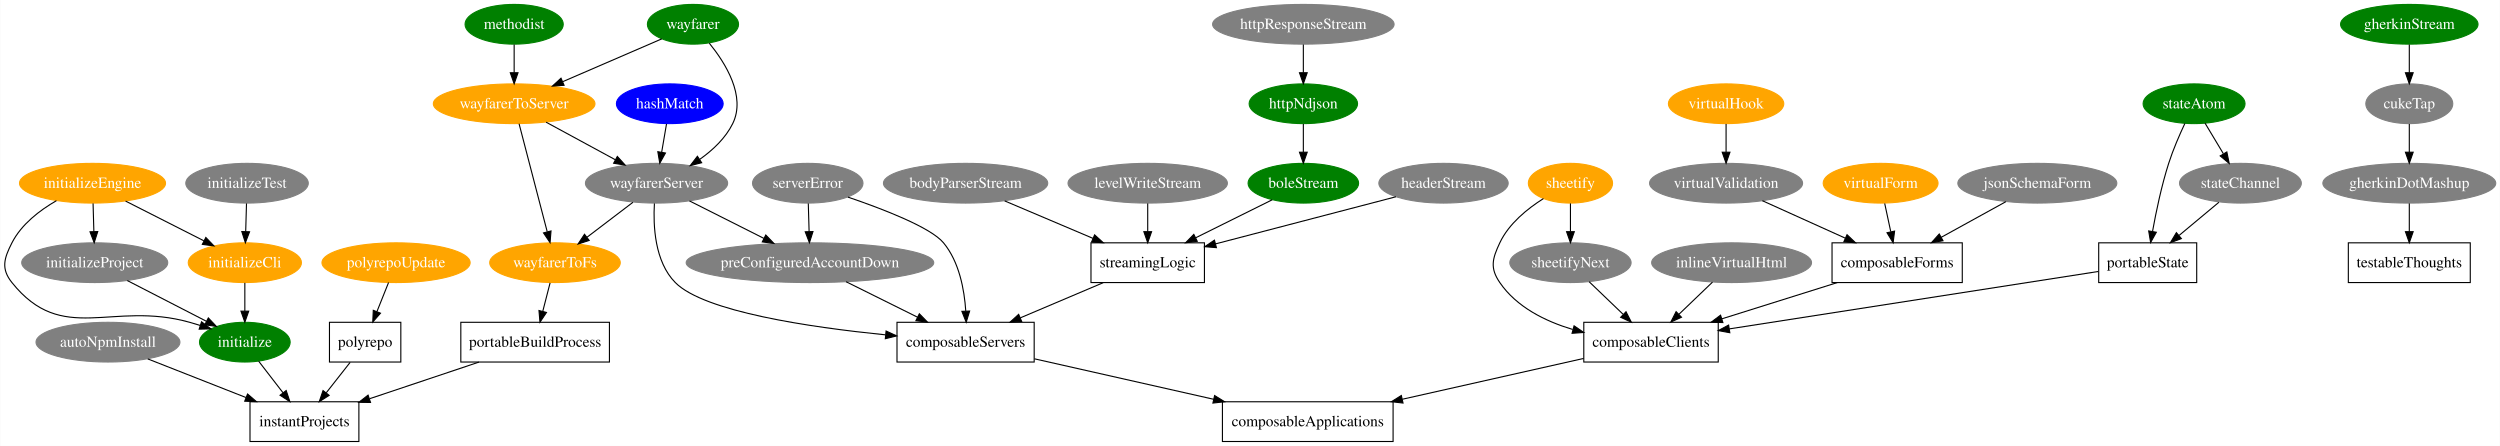
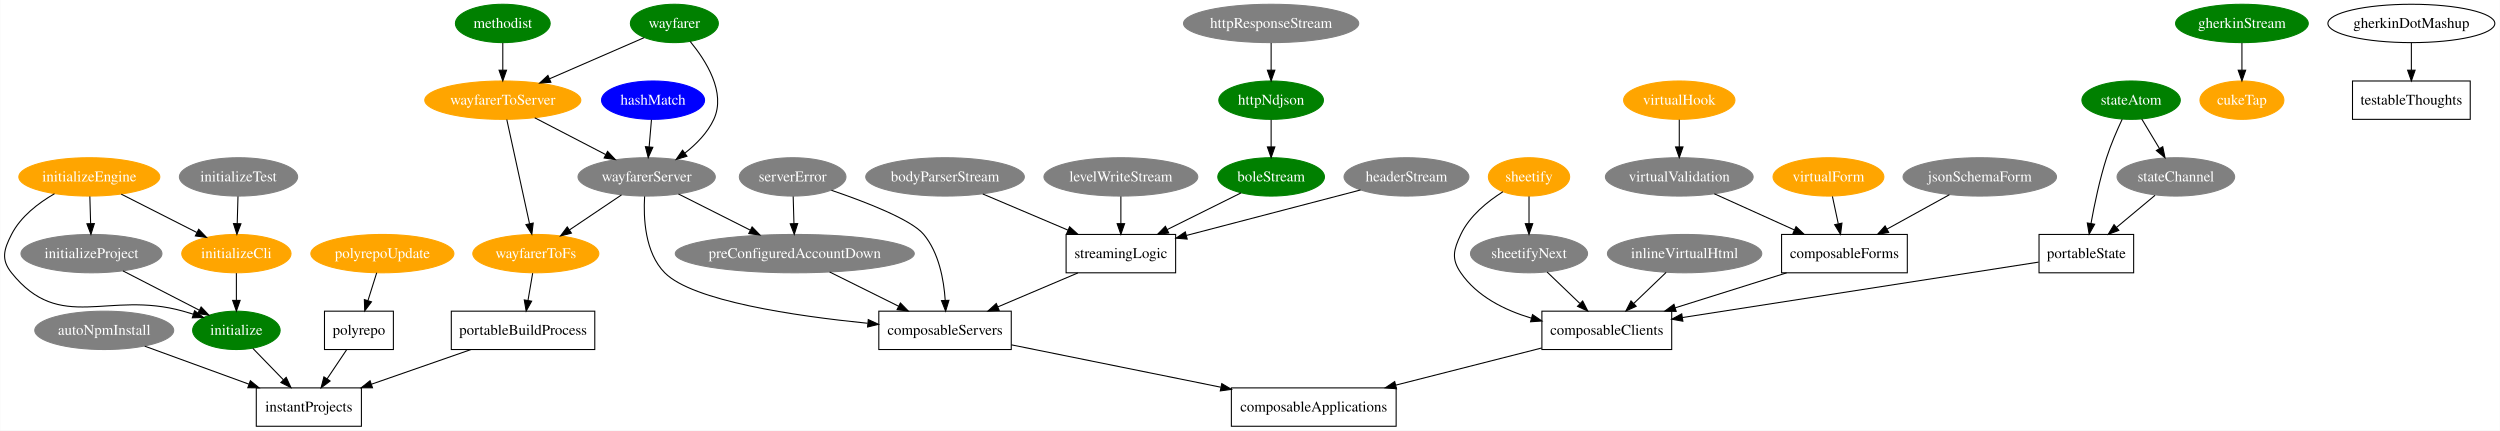
- <svg xmlns="http://www.w3.org/2000/svg" width="2265pt" height="404pt" viewBox="0.00 0.00 2264.65 404.00">
+ <svg xmlns="http://www.w3.org/2000/svg" width="2346pt" height="404pt" viewBox="0.00 0.00 2345.65 404.00">
  <g id="graph0" class="graph" transform="scale(1 1) rotate(0) translate(4 400)">
-     <polygon fill="white" stroke="none" points="-4,4 -4,-400 2260.65,-400 2260.65,4 -4,4" />
+     <polygon fill="white" stroke="none" points="-4,4 -4,-400 2341.65,-400 2341.65,4 -4,4" />
    <g id="node1" class="node">
-       <ellipse fill="blue" stroke="blue" cx="602.647" cy="-306" rx="48.365" ry="18" />
-       <text text-anchor="middle" x="602.647" y="-301.8" font-family="Times,serif" font-size="14.00" fill="white">hashMatch</text>
+       <ellipse fill="blue" stroke="blue" cx="608.647" cy="-306" rx="48.365" ry="18" />
+       <text text-anchor="middle" x="608.647" y="-301.8" font-family="Times,serif" font-size="14.00" fill="white">hashMatch</text>
    </g>
    <g id="node6" class="node">
-       <ellipse fill="gray" stroke="gray" cx="590.647" cy="-234" rx="64.408" ry="18" />
-       <text text-anchor="middle" x="590.647" y="-229.8" font-family="Times,serif" font-size="14.00" fill="white">wayfarerServer</text>
+       <ellipse fill="gray" stroke="gray" cx="602.647" cy="-234" rx="64.408" ry="18" />
+       <text text-anchor="middle" x="602.647" y="-229.8" font-family="Times,serif" font-size="14.00" fill="white">wayfarerServer</text>
    </g>
    <g id="edge3" class="edge">
-       <path fill="none" stroke="black" d="M599.681,-287.697C598.359,-279.983 596.769,-270.712 595.295,-262.112" />
-       <polygon fill="black" stroke="black" points="598.719,-261.369 593.579,-252.104 591.819,-262.552 598.719,-261.369" />
+       <path fill="none" stroke="black" d="M607.164,-287.697C606.503,-279.983 605.708,-270.712 604.971,-262.112" />
+       <polygon fill="black" stroke="black" points="608.455,-261.769 604.113,-252.104 601.48,-262.367 608.455,-261.769" />
    </g>
    <g id="node2" class="node">
-       <ellipse fill="green" stroke="green" cx="461.647" cy="-378" rx="44.483" ry="18" />
-       <text text-anchor="middle" x="461.647" y="-373.8" font-family="Times,serif" font-size="14.00" fill="white">methodist</text>
+       <ellipse fill="green" stroke="green" cx="467.647" cy="-378" rx="44.483" ry="18" />
+       <text text-anchor="middle" x="467.647" y="-373.8" font-family="Times,serif" font-size="14.00" fill="white">methodist</text>
    </g>
    <g id="node5" class="node">
-       <ellipse fill="orange" stroke="orange" cx="461.647" cy="-306" rx="73.219" ry="18" />
-       <text text-anchor="middle" x="461.647" y="-301.8" font-family="Times,serif" font-size="14.00" fill="white">wayfarerToServer</text>
+       <ellipse fill="orange" stroke="orange" cx="467.647" cy="-306" rx="73.219" ry="18" />
+       <text text-anchor="middle" x="467.647" y="-301.8" font-family="Times,serif" font-size="14.00" fill="white">wayfarerToServer</text>
    </g>
    <g id="edge1" class="edge">
-       <path fill="none" stroke="black" d="M461.647,-359.697C461.647,-351.983 461.647,-342.712 461.647,-334.112" />
-       <polygon fill="black" stroke="black" points="465.147,-334.104 461.647,-324.104 458.147,-334.104 465.147,-334.104" />
+       <path fill="none" stroke="black" d="M467.647,-359.697C467.647,-351.983 467.647,-342.712 467.647,-334.112" />
+       <polygon fill="black" stroke="black" points="471.147,-334.104 467.647,-324.104 464.147,-334.104 471.147,-334.104" />
    </g>
    <g id="node3" class="node">
-       <ellipse fill="green" stroke="green" cx="623.647" cy="-378" rx="41.288" ry="18" />
-       <text text-anchor="middle" x="623.647" y="-373.8" font-family="Times,serif" font-size="14.00" fill="white">wayfarer</text>
+       <ellipse fill="green" stroke="green" cx="628.647" cy="-378" rx="41.288" ry="18" />
+       <text text-anchor="middle" x="628.647" y="-373.8" font-family="Times,serif" font-size="14.00" fill="white">wayfarer</text>
    </g>
    <g id="edge2" class="edge">
-       <path fill="none" stroke="black" d="M595.429,-364.807C570.669,-354.108 534.256,-338.374 505.668,-326.021" />
-       <polygon fill="black" stroke="black" points="506.869,-322.728 496.301,-321.974 504.092,-329.153 506.869,-322.728" />
+       <path fill="none" stroke="black" d="M600.234,-364.647C575.659,-353.962 539.735,-338.343 511.478,-326.057" />
+       <polygon fill="black" stroke="black" points="512.782,-322.807 502.216,-322.03 509.991,-329.227 512.782,-322.807" />
    </g>
    <g id="edge4" class="edge">
-       <path fill="none" stroke="black" d="M638.402,-360.936C653.11,-342.872 671.878,-312.818 659.647,-288 653.146,-274.808 641.608,-263.984 629.806,-255.635" />
-       <polygon fill="black" stroke="black" points="631.511,-252.567 621.234,-249.994 627.664,-258.415 631.511,-252.567" />
+       <path fill="none" stroke="black" d="M643.498,-361.072C658.333,-343.128 677.37,-313.182 665.647,-288 659.783,-275.403 649.287,-264.73 638.523,-256.336" />
+       <polygon fill="black" stroke="black" points="640.458,-253.416 630.311,-250.368 636.343,-259.079 640.458,-253.416" />
    </g>
    <g id="node4" class="node">
      <ellipse fill="orange" stroke="orange" cx="498.647" cy="-162" rx="59.137" ry="18" />
      <text text-anchor="middle" x="498.647" y="-157.8" font-family="Times,serif" font-size="14.00" fill="white">wayfarerToFs</text>
    </g>
-     <g id="node42" class="node">
-       <polygon fill="none" stroke="black" points="547.967,-108 413.327,-108 413.327,-72 547.967,-72 547.967,-108" />
-       <text text-anchor="middle" x="480.647" y="-85.8" font-family="Times,serif" font-size="14.00">portableBuildProcess</text>
-     </g>
-     <g id="edge45" class="edge">
-       <path fill="none" stroke="black" d="M494.198,-143.697C492.192,-135.898 489.778,-126.509 487.546,-117.829" />
-       <polygon fill="black" stroke="black" points="490.926,-116.918 485.045,-108.104 484.146,-118.661 490.926,-116.918" />
+     <g id="node41" class="node">
+       <polygon fill="none" stroke="black" points="553.967,-108 419.327,-108 419.327,-72 553.967,-72 553.967,-108" />
+       <text text-anchor="middle" x="486.647" y="-85.8" font-family="Times,serif" font-size="14.00">portableBuildProcess</text>
+     </g>
+     <g id="edge44" class="edge">
+       <path fill="none" stroke="black" d="M495.681,-143.697C494.359,-135.983 492.769,-126.712 491.295,-118.112" />
+       <polygon fill="black" stroke="black" points="494.719,-117.369 489.579,-108.104 487.819,-118.552 494.719,-117.369" />
    </g>
    <g id="edge6" class="edge">
-       <path fill="none" stroke="black" d="M466.11,-287.871C472.444,-263.564 484.103,-218.819 491.609,-190.013" />
-       <polygon fill="black" stroke="black" points="495.034,-190.749 494.168,-180.189 488.26,-188.984 495.034,-190.749" />
+       <path fill="none" stroke="black" d="M471.387,-287.871C476.693,-263.564 486.461,-218.819 492.75,-190.013" />
+       <polygon fill="black" stroke="black" points="496.181,-190.706 494.895,-180.189 489.342,-189.213 496.181,-190.706" />
    </g>
    <g id="edge5" class="edge">
-       <path fill="none" stroke="black" d="M490.597,-289.291C509.15,-279.223 533.409,-266.06 553.393,-255.216" />
-       <polygon fill="black" stroke="black" points="555.118,-258.262 562.238,-250.416 551.779,-252.109 555.118,-258.262" />
+       <path fill="none" stroke="black" d="M497.608,-289.465C517.231,-279.29 543.061,-265.897 564.196,-254.938" />
+       <polygon fill="black" stroke="black" points="565.968,-257.961 573.235,-250.251 562.746,-251.747 565.968,-257.961" />
    </g>
    <g id="edge7" class="edge">
-       <path fill="none" stroke="black" d="M569.309,-216.765C556.913,-207.333 541.124,-195.32 527.617,-185.042" />
-       <polygon fill="black" stroke="black" points="529.63,-182.176 519.552,-178.906 525.391,-187.747 529.63,-182.176" />
+       <path fill="none" stroke="black" d="M579.048,-217.116C564.586,-207.382 545.896,-194.802 530.177,-184.222" />
+       <polygon fill="black" stroke="black" points="532.045,-181.26 521.795,-178.58 528.136,-187.067 532.045,-181.26" />
    </g>
    <g id="node13" class="node">
-       <ellipse fill="gray" stroke="gray" cx="729.647" cy="-162" rx="112.156" ry="18" />
-       <text text-anchor="middle" x="729.647" y="-157.8" font-family="Times,serif" font-size="14.00" fill="white">preConfiguredAccountDown</text>
+       <ellipse fill="gray" stroke="gray" cx="741.647" cy="-162" rx="112.156" ry="18" />
+       <text text-anchor="middle" x="741.647" y="-157.8" font-family="Times,serif" font-size="14.00" fill="white">preConfiguredAccountDown</text>
    </g>
    <g id="edge15" class="edge">
-       <path fill="none" stroke="black" d="M620.466,-217.983C640.15,-208.071 666.219,-194.942 687.948,-184" />
-       <polygon fill="black" stroke="black" points="689.606,-187.083 696.963,-179.46 686.458,-180.831 689.606,-187.083" />
+       <path fill="none" stroke="black" d="M632.466,-217.983C652.15,-208.071 678.219,-194.942 699.948,-184" />
+       <polygon fill="black" stroke="black" points="701.606,-187.083 708.963,-179.46 698.458,-180.831 701.606,-187.083" />
    </g>
    <g id="node16" class="node">
-       <polygon fill="none" stroke="black" points="932.789,-108 808.505,-108 808.505,-72 932.789,-72 932.789,-108" />
-       <text text-anchor="middle" x="870.647" y="-85.8" font-family="Times,serif" font-size="14.00">composableServers</text>
+       <polygon fill="none" stroke="black" points="944.789,-108 820.505,-108 820.505,-72 944.789,-72 944.789,-108" />
+       <text text-anchor="middle" x="882.647" y="-85.8" font-family="Times,serif" font-size="14.00">composableServers</text>
    </g>
    <g id="edge14" class="edge">
-       <path fill="none" stroke="black" d="M588.723,-215.696C587.526,-195.628 588.944,-162.893 607.647,-144 633.79,-117.592 729.513,-103.514 797.925,-96.654" />
-       <polygon fill="black" stroke="black" points="798.617,-100.104 808.232,-95.654 797.941,-93.137 798.617,-100.104" />
+       <path fill="none" stroke="black" d="M600.723,-215.696C599.526,-195.628 600.944,-162.893 619.647,-144 645.79,-117.592 741.513,-103.514 809.925,-96.654" />
+       <polygon fill="black" stroke="black" points="810.617,-100.104 820.232,-95.654 809.941,-93.137 810.617,-100.104" />
    </g>
    <g id="node7" class="node">
-       <ellipse fill="gray" stroke="gray" cx="870.647" cy="-234" rx="74.415" ry="18" />
-       <text text-anchor="middle" x="870.647" y="-229.8" font-family="Times,serif" font-size="14.00" fill="white">bodyParserStream</text>
+       <ellipse fill="gray" stroke="gray" cx="882.647" cy="-234" rx="74.415" ry="18" />
+       <text text-anchor="middle" x="882.647" y="-229.8" font-family="Times,serif" font-size="14.00" fill="white">bodyParserStream</text>
    </g>
    <g id="node15" class="node">
-       <polygon fill="none" stroke="black" points="1087.04,-180 984.25,-180 984.25,-144 1087.04,-144 1087.04,-180" />
-       <text text-anchor="middle" x="1035.65" y="-157.8" font-family="Times,serif" font-size="14.00">streamingLogic</text>
+       <polygon fill="none" stroke="black" points="1099.04,-180 996.25,-180 996.25,-144 1099.04,-144 1099.04,-180" />
+       <text text-anchor="middle" x="1047.65" y="-157.8" font-family="Times,serif" font-size="14.00">streamingLogic</text>
    </g>
    <g id="edge10" class="edge">
-       <path fill="none" stroke="black" d="M906.044,-217.983C929.405,-208.073 960.343,-194.947 986.133,-184.006" />
-       <polygon fill="black" stroke="black" points="987.54,-187.211 995.378,-180.084 984.806,-180.767 987.54,-187.211" />
+       <path fill="none" stroke="black" d="M918.044,-217.983C941.405,-208.073 972.343,-194.947 998.133,-184.006" />
+       <polygon fill="black" stroke="black" points="999.54,-187.211 1007.38,-180.084 996.806,-180.767 999.54,-187.211" />
    </g>
    <g id="node8" class="node">
-       <ellipse fill="gray" stroke="gray" cx="1035.65" cy="-234" rx="72.185" ry="18" />
-       <text text-anchor="middle" x="1035.65" y="-229.8" font-family="Times,serif" font-size="14.00" fill="white">levelWriteStream</text>
+       <ellipse fill="gray" stroke="gray" cx="1047.65" cy="-234" rx="72.185" ry="18" />
+       <text text-anchor="middle" x="1047.65" y="-229.8" font-family="Times,serif" font-size="14.00" fill="white">levelWriteStream</text>
    </g>
    <g id="edge11" class="edge">
-       <path fill="none" stroke="black" d="M1035.65,-215.697C1035.65,-207.983 1035.65,-198.712 1035.65,-190.112" />
-       <polygon fill="black" stroke="black" points="1039.15,-190.104 1035.65,-180.104 1032.15,-190.104 1039.15,-190.104" />
+       <path fill="none" stroke="black" d="M1047.65,-215.697C1047.65,-207.983 1047.65,-198.712 1047.65,-190.112" />
+       <polygon fill="black" stroke="black" points="1051.15,-190.104 1047.65,-180.104 1044.15,-190.104 1051.15,-190.104" />
    </g>
    <g id="node9" class="node">
-       <ellipse fill="green" stroke="green" cx="1176.65" cy="-234" rx="50.073" ry="18" />
-       <text text-anchor="middle" x="1176.65" y="-229.8" font-family="Times,serif" font-size="14.00" fill="white">boleStream</text>
+       <ellipse fill="green" stroke="green" cx="1188.65" cy="-234" rx="50.073" ry="18" />
+       <text text-anchor="middle" x="1188.65" y="-229.8" font-family="Times,serif" font-size="14.00" fill="white">boleStream</text>
    </g>
    <g id="edge18" class="edge">
-       <path fill="none" stroke="black" d="M1148.45,-219.003C1128.6,-209.149 1101.66,-195.771 1079.08,-184.561" />
-       <polygon fill="black" stroke="black" points="1080.54,-181.378 1070.02,-180.066 1077.42,-187.648 1080.54,-181.378" />
+       <path fill="none" stroke="black" d="M1160.45,-219.003C1140.6,-209.149 1113.66,-195.771 1091.08,-184.561" />
+       <polygon fill="black" stroke="black" points="1092.54,-181.378 1082.02,-180.066 1089.42,-187.648 1092.54,-181.378" />
    </g>
    <g id="node10" class="node">
-       <ellipse fill="green" stroke="green" cx="1176.65" cy="-306" rx="49.122" ry="18" />
-       <text text-anchor="middle" x="1176.65" y="-301.8" font-family="Times,serif" font-size="14.00" fill="white">httpNdjson</text>
+       <ellipse fill="green" stroke="green" cx="1188.65" cy="-306" rx="49.122" ry="18" />
+       <text text-anchor="middle" x="1188.65" y="-301.8" font-family="Times,serif" font-size="14.00" fill="white">httpNdjson</text>
    </g>
    <g id="edge9" class="edge">
-       <path fill="none" stroke="black" d="M1176.65,-287.697C1176.65,-279.983 1176.65,-270.712 1176.65,-262.112" />
-       <polygon fill="black" stroke="black" points="1180.15,-262.104 1176.65,-252.104 1173.15,-262.104 1180.15,-262.104" />
+       <path fill="none" stroke="black" d="M1188.65,-287.697C1188.65,-279.983 1188.65,-270.712 1188.65,-262.112" />
+       <polygon fill="black" stroke="black" points="1192.15,-262.104 1188.65,-252.104 1185.15,-262.104 1192.15,-262.104" />
    </g>
    <g id="node11" class="node">
-       <ellipse fill="gray" stroke="gray" cx="1176.65" cy="-378" rx="82.217" ry="18" />
-       <text text-anchor="middle" x="1176.65" y="-373.8" font-family="Times,serif" font-size="14.00" fill="white">httpResponseStream</text>
+       <ellipse fill="gray" stroke="gray" cx="1188.65" cy="-378" rx="82.217" ry="18" />
+       <text text-anchor="middle" x="1188.65" y="-373.8" font-family="Times,serif" font-size="14.00" fill="white">httpResponseStream</text>
    </g>
    <g id="edge8" class="edge">
-       <path fill="none" stroke="black" d="M1176.65,-359.697C1176.65,-351.983 1176.65,-342.712 1176.65,-334.112" />
-       <polygon fill="black" stroke="black" points="1180.15,-334.104 1176.65,-324.104 1173.15,-334.104 1180.15,-334.104" />
+       <path fill="none" stroke="black" d="M1188.65,-359.697C1188.65,-351.983 1188.65,-342.712 1188.65,-334.112" />
+       <polygon fill="black" stroke="black" points="1192.15,-334.104 1188.65,-324.104 1185.15,-334.104 1192.15,-334.104" />
    </g>
    <g id="node12" class="node">
-       <ellipse fill="gray" stroke="gray" cx="727.647" cy="-234" rx="50.054" ry="18" />
-       <text text-anchor="middle" x="727.647" y="-229.8" font-family="Times,serif" font-size="14.00" fill="white">serverError</text>
+       <ellipse fill="gray" stroke="gray" cx="739.647" cy="-234" rx="50.054" ry="18" />
+       <text text-anchor="middle" x="739.647" y="-229.8" font-family="Times,serif" font-size="14.00" fill="white">serverError</text>
    </g>
    <g id="edge16" class="edge">
-       <path fill="none" stroke="black" d="M728.142,-215.697C728.362,-207.983 728.627,-198.712 728.873,-190.112" />
-       <polygon fill="black" stroke="black" points="732.371,-190.2 729.159,-180.104 725.374,-190 732.371,-190.2" />
+       <path fill="none" stroke="black" d="M740.142,-215.697C740.362,-207.983 740.627,-198.712 740.873,-190.112" />
+       <polygon fill="black" stroke="black" points="744.371,-190.2 741.159,-180.104 737.374,-190 744.371,-190.2" />
    </g>
    <g id="edge13" class="edge">
-       <path fill="none" stroke="black" d="M763.989,-221.447C795.926,-210.586 839.068,-193.959 850.647,-180 864.913,-162.802 869.529,-137.527 870.799,-118.301" />
-       <polygon fill="black" stroke="black" points="874.306,-118.191 871.204,-108.061 867.311,-117.914 874.306,-118.191" />
+       <path fill="none" stroke="black" d="M775.989,-221.447C807.926,-210.586 851.068,-193.959 862.647,-180 876.913,-162.802 881.529,-137.527 882.799,-118.301" />
+       <polygon fill="black" stroke="black" points="886.306,-118.191 883.204,-108.061 879.311,-117.914 886.306,-118.191" />
    </g>
    <g id="edge17" class="edge">
-       <path fill="none" stroke="black" d="M762.35,-144.765C781.625,-135.195 806.253,-122.969 827.151,-112.594" />
-       <polygon fill="black" stroke="black" points="828.754,-115.706 836.155,-108.124 825.641,-109.436 828.754,-115.706" />
+       <path fill="none" stroke="black" d="M774.35,-144.765C793.625,-135.195 818.253,-122.969 839.151,-112.594" />
+       <polygon fill="black" stroke="black" points="840.754,-115.706 848.155,-108.124 837.641,-109.436 840.754,-115.706" />
    </g>
    <g id="node14" class="node">
-       <ellipse fill="gray" stroke="gray" cx="1303.65" cy="-234" rx="58.579" ry="18" />
-       <text text-anchor="middle" x="1303.65" y="-229.8" font-family="Times,serif" font-size="14.00" fill="white">headerStream</text>
+       <ellipse fill="gray" stroke="gray" cx="1315.65" cy="-234" rx="58.579" ry="18" />
+       <text text-anchor="middle" x="1315.65" y="-229.8" font-family="Times,serif" font-size="14.00" fill="white">headerStream</text>
    </g>
    <g id="edge12" class="edge">
-       <path fill="none" stroke="black" d="M1260.59,-221.753C1216.34,-210.195 1147.04,-192.094 1097.05,-179.037" />
-       <polygon fill="black" stroke="black" points="1097.88,-175.637 1087.32,-176.496 1096.11,-182.41 1097.88,-175.637" />
+       <path fill="none" stroke="black" d="M1272.59,-221.753C1228.34,-210.195 1159.04,-192.094 1109.05,-179.037" />
+       <polygon fill="black" stroke="black" points="1109.88,-175.637 1099.32,-176.496 1108.11,-182.41 1109.88,-175.637" />
    </g>
    <g id="edge19" class="edge">
-       <path fill="none" stroke="black" d="M995.284,-143.876C972.627,-134.264 944.174,-122.193 920.177,-112.013" />
-       <polygon fill="black" stroke="black" points="921.452,-108.752 910.88,-108.068 918.719,-115.196 921.452,-108.752" />
-     </g>
-     <g id="node41" class="node">
-       <polygon fill="none" stroke="black" points="1257.96,-36 1103.34,-36 1103.34,-0 1257.96,-0 1257.96,-36" />
-       <text text-anchor="middle" x="1180.65" y="-13.8" font-family="Times,serif" font-size="14.00">composableApplications</text>
-     </g>
-     <g id="edge48" class="edge">
-       <path fill="none" stroke="black" d="M933.007,-74.919C979.682,-64.379 1044.06,-49.843 1095.48,-38.232" />
-       <polygon fill="black" stroke="black" points="1096.26,-41.643 1105.25,-36.026 1094.72,-34.815 1096.26,-41.643" />
+       <path fill="none" stroke="black" d="M1007.28,-143.876C984.627,-134.264 956.174,-122.193 932.177,-112.013" />
+       <polygon fill="black" stroke="black" points="933.452,-108.752 922.88,-108.068 930.719,-115.196 933.452,-108.752" />
+     </g>
+     <g id="node40" class="node">
+       <polygon fill="none" stroke="black" points="1305.96,-36 1151.34,-36 1151.34,-0 1305.96,-0 1305.96,-36" />
+       <text text-anchor="middle" x="1228.65" y="-13.8" font-family="Times,serif" font-size="14.00">composableApplications</text>
+     </g>
+     <g id="edge47" class="edge">
+       <path fill="none" stroke="black" d="M944.905,-76.405C999.734,-65.312 1080.17,-49.039 1141.41,-36.65" />
+       <polygon fill="black" stroke="black" points="1142.34,-40.032 1151.45,-34.618 1140.95,-33.171 1142.34,-40.032" />
    </g>
    <g id="node17" class="node">
-       <ellipse fill="green" stroke="green" cx="2178.65" cy="-378" rx="62.255" ry="18" />
-       <text text-anchor="middle" x="2178.65" y="-373.8" font-family="Times,serif" font-size="14.00" fill="white">gherkinStream</text>
+       <ellipse fill="green" stroke="green" cx="2099.65" cy="-378" rx="62.255" ry="18" />
+       <text text-anchor="middle" x="2099.65" y="-373.8" font-family="Times,serif" font-size="14.00" fill="white">gherkinStream</text>
    </g>
    <g id="node18" class="node">
-       <ellipse fill="gray" stroke="gray" cx="2178.65" cy="-306" rx="39.399" ry="18" />
-       <text text-anchor="middle" x="2178.65" y="-301.8" font-family="Times,serif" font-size="14.00" fill="white">cukeTap</text>
+       <ellipse fill="orange" stroke="orange" cx="2099.65" cy="-306" rx="39.399" ry="18" />
+       <text text-anchor="middle" x="2099.65" y="-301.8" font-family="Times,serif" font-size="14.00" fill="white">cukeTap</text>
    </g>
    <g id="edge20" class="edge">
-       <path fill="none" stroke="black" d="M2178.65,-359.697C2178.65,-351.983 2178.65,-342.712 2178.65,-334.112" />
-       <polygon fill="black" stroke="black" points="2182.15,-334.104 2178.65,-324.104 2175.15,-334.104 2182.15,-334.104" />
+       <path fill="none" stroke="black" d="M2099.65,-359.697C2099.65,-351.983 2099.65,-342.712 2099.65,-334.112" />
+       <polygon fill="black" stroke="black" points="2103.15,-334.104 2099.65,-324.104 2096.15,-334.104 2103.15,-334.104" />
    </g>
    <g id="node19" class="node">
-       <ellipse fill="gray" stroke="gray" cx="2178.65" cy="-234" rx="78.323" ry="18" />
-       <text text-anchor="middle" x="2178.65" y="-229.8" font-family="Times,serif" font-size="14.00" fill="white">gherkinDotMashup</text>
-     </g>
-     <g id="edge21" class="edge">
-       <path fill="none" stroke="black" d="M2178.65,-287.697C2178.65,-279.983 2178.65,-270.712 2178.65,-262.112" />
-       <polygon fill="black" stroke="black" points="2182.15,-262.104 2178.65,-252.104 2175.15,-262.104 2182.15,-262.104" />
-     </g>
-     <g id="node43" class="node">
-       <polygon fill="none" stroke="black" points="2233.89,-180 2123.41,-180 2123.41,-144 2233.89,-144 2233.89,-180" />
-       <text text-anchor="middle" x="2178.65" y="-157.8" font-family="Times,serif" font-size="14.00">testableThoughts</text>
-     </g>
-     <g id="edge42" class="edge">
-       <path fill="none" stroke="black" d="M2178.65,-215.697C2178.65,-207.983 2178.65,-198.712 2178.65,-190.112" />
-       <polygon fill="black" stroke="black" points="2182.15,-190.104 2178.65,-180.104 2175.15,-190.104 2182.15,-190.104" />
-     </g>
-     <g id="node20" class="node">
      <ellipse fill="gray" stroke="gray" cx="93.647" cy="-90" rx="65.186" ry="18" />
      <text text-anchor="middle" x="93.647" y="-85.8" font-family="Times,serif" font-size="14.00" fill="white">autoNpmInstall</text>
    </g>
-     <g id="node27" class="node">
-       <polygon fill="none" stroke="black" points="320.974,-36 222.321,-36 222.321,-0 320.974,-0 320.974,-36" />
-       <text text-anchor="middle" x="271.647" y="-13.8" font-family="Times,serif" font-size="14.00">instantProjects</text>
-     </g>
-     <g id="edge28" class="edge">
-       <path fill="none" stroke="black" d="M129.668,-74.835C155.223,-64.785 189.941,-51.132 218.649,-39.842" />
-       <polygon fill="black" stroke="black" points="220.107,-43.03 228.132,-36.113 217.545,-36.515 220.107,-43.03" />
-     </g>
-     <g id="node21" class="node">
+     <g id="node26" class="node">
+       <polygon fill="none" stroke="black" points="334.974,-36 236.321,-36 236.321,-0 334.974,-0 334.974,-36" />
+       <text text-anchor="middle" x="285.647" y="-13.8" font-family="Times,serif" font-size="14.00">instantProjects</text>
+     </g>
+     <g id="edge27" class="edge">
+       <path fill="none" stroke="black" d="M131.58,-75.17C159.51,-64.988 197.943,-50.976 229.435,-39.494" />
+       <polygon fill="black" stroke="black" points="230.77,-42.733 238.966,-36.019 228.372,-36.156 230.77,-42.733" />
+     </g>
+     <g id="node20" class="node">
      <ellipse fill="orange" stroke="orange" cx="354.647" cy="-162" rx="67.12" ry="18" />
      <text text-anchor="middle" x="354.647" y="-157.8" font-family="Times,serif" font-size="14.00" fill="white">polyrepoUpdate</text>
    </g>
-     <g id="node28" class="node">
-       <polygon fill="none" stroke="black" points="358.973,-108 294.321,-108 294.321,-72 358.973,-72 358.973,-108" />
-       <text text-anchor="middle" x="326.647" y="-85.8" font-family="Times,serif" font-size="14.00">polyrepo</text>
-     </g>
-     <g id="edge30" class="edge">
-       <path fill="none" stroke="black" d="M347.869,-144.055C344.718,-136.176 340.894,-126.617 337.365,-117.794" />
-       <polygon fill="black" stroke="black" points="340.521,-116.26 333.557,-108.275 334.022,-118.86 340.521,-116.26" />
-     </g>
-     <g id="node22" class="node">
+     <g id="node27" class="node">
+       <polygon fill="none" stroke="black" points="364.973,-108 300.321,-108 300.321,-72 364.973,-72 364.973,-108" />
+       <text text-anchor="middle" x="332.647" y="-85.8" font-family="Times,serif" font-size="14.00">polyrepo</text>
+     </g>
+     <g id="edge29" class="edge">
+       <path fill="none" stroke="black" d="M349.322,-144.055C346.872,-136.261 343.906,-126.822 341.158,-118.079" />
+       <polygon fill="black" stroke="black" points="344.414,-116.766 338.077,-108.275 337.736,-118.865 344.414,-116.766" />
+     </g>
+     <g id="node21" class="node">
      <ellipse fill="green" stroke="green" cx="217.647" cy="-90" rx="41.069" ry="18" />
      <text text-anchor="middle" x="217.647" y="-85.8" font-family="Times,serif" font-size="14.00" fill="white">initialize</text>
    </g>
-     <g id="edge29" class="edge">
-       <path fill="none" stroke="black" d="M230.172,-72.765C236.726,-64.268 244.897,-53.677 252.249,-44.147" />
-       <polygon fill="black" stroke="black" points="255.1,-46.18 258.437,-36.124 249.558,-41.904 255.1,-46.18" />
-     </g>
-     <g id="node23" class="node">
+     <g id="edge28" class="edge">
+       <path fill="none" stroke="black" d="M233.077,-73.116C241.571,-64.373 252.294,-53.334 261.838,-43.51" />
+       <polygon fill="black" stroke="black" points="264.392,-45.904 268.849,-36.292 259.371,-41.026 264.392,-45.904" />
+     </g>
+     <g id="node22" class="node">
      <ellipse fill="orange" stroke="orange" cx="79.647" cy="-234" rx="66.143" ry="18" />
      <text text-anchor="middle" x="79.647" y="-229.8" font-family="Times,serif" font-size="14.00" fill="white">initializeEngine</text>
    </g>
-     <g id="edge25" class="edge">
+     <g id="edge24" class="edge">
      <path fill="none" stroke="black" d="M46.956,-218.196C31.756,-209.436 15.182,-196.744 6.647,-180 -0.619,-165.745 -3.356,-156.487 6.647,-144 52.489,-86.775 97.057,-127.83 167.647,-108 170.781,-107.12 174.007,-106.157 177.239,-105.151" />
      <polygon fill="black" stroke="black" points="178.428,-108.445 186.87,-102.044 176.279,-101.783 178.428,-108.445" />
    </g>
-     <g id="node24" class="node">
+     <g id="node23" class="node">
      <ellipse fill="orange" stroke="orange" cx="217.647" cy="-162" rx="51.289" ry="18" />
      <text text-anchor="middle" x="217.647" y="-157.8" font-family="Times,serif" font-size="14.00" fill="white">initializeCli</text>
    </g>
-     <g id="edge22" class="edge">
+     <g id="edge21" class="edge">
      <path fill="none" stroke="black" d="M109.591,-217.811C130.4,-207.256 158.275,-193.116 180.501,-181.843" />
      <polygon fill="black" stroke="black" points="182.308,-184.85 189.643,-177.205 179.141,-178.607 182.308,-184.85" />
    </g>
-     <g id="node25" class="node">
+     <g id="node24" class="node">
      <ellipse fill="gray" stroke="gray" cx="81.647" cy="-162" rx="66.143" ry="18" />
      <text text-anchor="middle" x="81.647" y="-157.8" font-family="Times,serif" font-size="14.00" fill="white">initializeProject</text>
    </g>
-     <g id="edge24" class="edge">
+     <g id="edge23" class="edge">
      <path fill="none" stroke="black" d="M80.142,-215.697C80.362,-207.983 80.627,-198.712 80.873,-190.112" />
      <polygon fill="black" stroke="black" points="84.371,-190.2 81.159,-180.104 77.374,-190 84.371,-190.2" />
    </g>
-     <g id="edge26" class="edge">
+     <g id="edge25" class="edge">
      <path fill="none" stroke="black" d="M217.647,-143.697C217.647,-135.983 217.647,-126.712 217.647,-118.112" />
      <polygon fill="black" stroke="black" points="221.147,-118.104 217.647,-108.104 214.147,-118.104 221.147,-118.104" />
    </g>
-     <g id="edge27" class="edge">
+     <g id="edge26" class="edge">
      <path fill="none" stroke="black" d="M111.157,-145.811C132.211,-134.974 160.605,-120.36 182.779,-108.947" />
      <polygon fill="black" stroke="black" points="184.572,-111.96 191.862,-104.272 181.369,-105.736 184.572,-111.96" />
    </g>
-     <g id="node26" class="node">
+     <g id="node25" class="node">
      <ellipse fill="gray" stroke="gray" cx="219.647" cy="-234" rx="55.481" ry="18" />
      <text text-anchor="middle" x="219.647" y="-229.8" font-family="Times,serif" font-size="14.00" fill="white">initializeTest</text>
    </g>
-     <g id="edge23" class="edge">
+     <g id="edge22" class="edge">
      <path fill="none" stroke="black" d="M219.153,-215.697C218.932,-207.983 218.668,-198.712 218.422,-190.112" />
      <polygon fill="black" stroke="black" points="221.92,-190 218.136,-180.104 214.923,-190.2 221.92,-190" />
    </g>
+     <g id="edge45" class="edge">
+       <path fill="none" stroke="black" d="M321.029,-71.697C315.508,-63.474 308.8,-53.483 302.715,-44.421" />
+       <polygon fill="black" stroke="black" points="305.612,-42.456 297.132,-36.104 299.8,-46.358 305.612,-42.456" />
+     </g>
+     <g id="node28" class="node">
+       <ellipse fill="green" stroke="green" cx="1995.65" cy="-306" rx="46.185" ry="18" />
+       <text text-anchor="middle" x="1995.65" y="-301.8" font-family="Times,serif" font-size="14.00" fill="white">stateAtom</text>
+     </g>
+     <g id="node29" class="node">
+       <ellipse fill="gray" stroke="gray" cx="2037.65" cy="-234" rx="55.178" ry="18" />
+       <text text-anchor="middle" x="2037.65" y="-229.8" font-family="Times,serif" font-size="14.00" fill="white">stateChannel</text>
+     </g>
+     <g id="edge33" class="edge">
+       <path fill="none" stroke="black" d="M2005.6,-288.411C2010.55,-280.163 2016.64,-270.009 2022.18,-260.777" />
+       <polygon fill="black" stroke="black" points="2025.33,-262.332 2027.47,-251.956 2019.33,-258.73 2025.33,-262.332" />
+     </g>
+     <g id="node39" class="node">
+       <polygon fill="none" stroke="black" points="1998.04,-180 1909.25,-180 1909.25,-144 1998.04,-144 1998.04,-180" />
+       <text text-anchor="middle" x="1953.65" y="-157.8" font-family="Times,serif" font-size="14.00">portableState</text>
+     </g>
+     <g id="edge39" class="edge">
+       <path fill="none" stroke="black" d="M1987.31,-288.146C1982.49,-277.892 1976.62,-264.419 1972.65,-252 1966.15,-231.718 1961.23,-208.121 1958.02,-190.322" />
+       <polygon fill="black" stroke="black" points="1961.45,-189.583 1956.29,-180.327 1954.55,-190.777 1961.45,-189.583" />
+     </g>
+     <g id="edge40" class="edge">
+       <path fill="none" stroke="black" d="M2018.16,-216.765C2007.45,-207.839 1993.97,-196.601 1982.1,-186.711" />
+       <polygon fill="black" stroke="black" points="1984.12,-183.837 1974.2,-180.124 1979.64,-189.215 1984.12,-183.837" />
+     </g>
+     <g id="node30" class="node">
+       <ellipse fill="orange" stroke="orange" cx="1571.65" cy="-306" rx="52.266" ry="18" />
+       <text text-anchor="middle" x="1571.65" y="-301.8" font-family="Times,serif" font-size="14.00" fill="white">virtualHook</text>
+     </g>
+     <g id="node31" class="node">
+       <ellipse fill="gray" stroke="gray" cx="1571.65" cy="-234" rx="69.312" ry="18" />
+       <text text-anchor="middle" x="1571.65" y="-229.8" font-family="Times,serif" font-size="14.00" fill="white">virtualValidation</text>
+     </g>
+     <g id="edge34" class="edge">
+       <path fill="none" stroke="black" d="M1571.65,-287.697C1571.65,-279.983 1571.65,-270.712 1571.65,-262.112" />
+       <polygon fill="black" stroke="black" points="1575.15,-262.104 1571.65,-252.104 1568.15,-262.104 1575.15,-262.104" />
+     </g>
+     <g id="node38" class="node">
+       <polygon fill="none" stroke="black" points="1785.64,-180 1667.65,-180 1667.65,-144 1785.64,-144 1785.64,-180" />
+       <text text-anchor="middle" x="1726.65" y="-157.8" font-family="Times,serif" font-size="14.00">composableForms</text>
+     </g>
+     <g id="edge35" class="edge">
+       <path fill="none" stroke="black" d="M1604.52,-218.155C1626.33,-208.305 1655.29,-195.226 1679.54,-184.276" />
+       <polygon fill="black" stroke="black" points="1681.24,-187.346 1688.92,-180.04 1678.36,-180.966 1681.24,-187.346" />
+     </g>
+     <g id="node32" class="node">
+       <ellipse fill="orange" stroke="orange" cx="1711.65" cy="-234" rx="52.033" ry="18" />
+       <text text-anchor="middle" x="1711.65" y="-229.8" font-family="Times,serif" font-size="14.00" fill="white">virtualForm</text>
+     </g>
+     <g id="edge37" class="edge">
+       <path fill="none" stroke="black" d="M1715.36,-215.697C1717.01,-207.983 1718.99,-198.712 1720.84,-190.112" />
+       <polygon fill="black" stroke="black" points="1724.31,-190.616 1722.98,-180.104 1717.46,-189.149 1724.31,-190.616" />
+     </g>
+     <g id="node33" class="node">
+       <ellipse fill="gray" stroke="gray" cx="1853.65" cy="-234" rx="72.01" ry="18" />
+       <text text-anchor="middle" x="1853.65" y="-229.8" font-family="Times,serif" font-size="14.00" fill="white">jsonSchemaForm</text>
+     </g>
+     <g id="edge38" class="edge">
+       <path fill="none" stroke="black" d="M1825.15,-217.291C1807.85,-207.756 1785.51,-195.444 1766.48,-184.955" />
+       <polygon fill="black" stroke="black" points="1768.17,-181.889 1757.72,-180.127 1764.79,-188.02 1768.17,-181.889" />
+     </g>
+     <g id="node34" class="node">
+       <ellipse fill="orange" stroke="orange" cx="1430.65" cy="-234" rx="38.152" ry="18" />
+       <text text-anchor="middle" x="1430.65" y="-229.8" font-family="Times,serif" font-size="14.00" fill="white">sheetify</text>
+     </g>
+     <g id="node35" class="node">
+       <ellipse fill="gray" stroke="gray" cx="1430.65" cy="-162" rx="54.938" ry="18" />
+       <text text-anchor="middle" x="1430.65" y="-157.8" font-family="Times,serif" font-size="14.00" fill="white">sheetifyNext</text>
+     </g>
+     <g id="edge30" class="edge">
+       <path fill="none" stroke="black" d="M1430.65,-215.697C1430.65,-207.983 1430.65,-198.712 1430.65,-190.112" />
+       <polygon fill="black" stroke="black" points="1434.15,-190.104 1430.65,-180.104 1427.15,-190.104 1434.15,-190.104" />
+     </g>
+     <g id="node37" class="node">
+       <polygon fill="none" stroke="black" points="1564.55,-108 1442.74,-108 1442.74,-72 1564.55,-72 1564.55,-108" />
+       <text text-anchor="middle" x="1503.65" y="-85.8" font-family="Times,serif" font-size="14.00">composableClients</text>
+     </g>
+     <g id="edge31" class="edge">
+       <path fill="none" stroke="black" d="M1406.18,-220.077C1391.77,-210.99 1374.81,-197.363 1366.65,-180 1359.84,-165.521 1357.6,-157.198 1366.65,-144 1381.79,-121.901 1407.58,-109.014 1432.72,-101.5" />
+       <polygon fill="black" stroke="black" points="1433.95,-104.793 1442.68,-98.783 1432.11,-98.04 1433.95,-104.793" />
+     </g>
+     <g id="edge32" class="edge">
+       <path fill="none" stroke="black" d="M1447.58,-144.765C1456.71,-136.011 1468.16,-125.033 1478.32,-115.283" />
+       <polygon fill="black" stroke="black" points="1480.99,-117.571 1485.79,-108.124 1476.15,-112.519 1480.99,-117.571" />
+     </g>
+     <g id="node36" class="node">
+       <ellipse fill="gray" stroke="gray" cx="1576.65" cy="-162" rx="72.422" ry="18" />
+       <text text-anchor="middle" x="1576.65" y="-157.8" font-family="Times,serif" font-size="14.00" fill="white">inlineVirtualHtml</text>
+     </g>
+     <g id="edge36" class="edge">
+       <path fill="none" stroke="black" d="M1559.35,-144.411C1550.28,-135.712 1538.99,-124.893 1528.96,-115.271" />
+       <polygon fill="black" stroke="black" points="1531.23,-112.596 1521.59,-108.201 1526.38,-117.648 1531.23,-112.596" />
+     </g>
+     <g id="edge48" class="edge">
+       <path fill="none" stroke="black" d="M1442.62,-73.465C1402.25,-63.189 1348.98,-49.63 1305.69,-38.612" />
+       <polygon fill="black" stroke="black" points="1306.33,-35.161 1295.77,-36.086 1304.6,-41.945 1306.33,-35.161" />
+     </g>
+     <g id="edge42" class="edge">
+       <path fill="none" stroke="black" d="M1672.38,-143.966C1640.82,-134.057 1600.86,-121.514 1567.75,-111.121" />
+       <polygon fill="black" stroke="black" points="1568.75,-107.766 1558.16,-108.111 1566.65,-114.445 1568.75,-107.766" />
+     </g>
+     <g id="edge43" class="edge">
+       <path fill="none" stroke="black" d="M1908.85,-154.032C1830.56,-141.854 1668.27,-116.608 1574.57,-102.032" />
+       <polygon fill="black" stroke="black" points="1575.03,-98.561 1564.61,-100.483 1573.95,-105.478 1575.03,-98.561" />
+     </g>
    <g id="edge46" class="edge">
-       <path fill="none" stroke="black" d="M313.052,-71.697C306.525,-63.389 298.579,-53.277 291.401,-44.141" />
-       <polygon fill="black" stroke="black" points="294.017,-41.805 285.086,-36.104 288.512,-46.13 294.017,-41.805" />
-     </g>
-     <g id="node29" class="node">
-       <ellipse fill="green" stroke="green" cx="1983.65" cy="-306" rx="46.185" ry="18" />
-       <text text-anchor="middle" x="1983.65" y="-301.8" font-family="Times,serif" font-size="14.00" fill="white">stateAtom</text>
-     </g>
-     <g id="node30" class="node">
-       <ellipse fill="gray" stroke="gray" cx="2025.65" cy="-234" rx="55.178" ry="18" />
-       <text text-anchor="middle" x="2025.65" y="-229.8" font-family="Times,serif" font-size="14.00" fill="white">stateChannel</text>
-     </g>
-     <g id="edge34" class="edge">
-       <path fill="none" stroke="black" d="M1993.6,-288.411C1998.55,-280.163 2004.64,-270.009 2010.18,-260.777" />
-       <polygon fill="black" stroke="black" points="2013.33,-262.332 2015.47,-251.956 2007.33,-258.73 2013.33,-262.332" />
-     </g>
-     <g id="node40" class="node">
-       <polygon fill="none" stroke="black" points="1986.04,-180 1897.25,-180 1897.25,-144 1986.04,-144 1986.04,-180" />
-       <text text-anchor="middle" x="1941.65" y="-157.8" font-family="Times,serif" font-size="14.00">portableState</text>
-     </g>
-     <g id="edge40" class="edge">
-       <path fill="none" stroke="black" d="M1975.31,-288.146C1970.49,-277.892 1964.62,-264.419 1960.65,-252 1954.15,-231.718 1949.23,-208.121 1946.02,-190.322" />
-       <polygon fill="black" stroke="black" points="1949.45,-189.583 1944.29,-180.327 1942.55,-190.777 1949.45,-189.583" />
+       <path fill="none" stroke="black" d="M437.734,-71.966C409.65,-62.185 374.192,-49.837 344.579,-39.524" />
+       <polygon fill="black" stroke="black" points="345.374,-36.094 334.78,-36.111 343.072,-42.705 345.374,-36.094" />
+     </g>
+     <g id="node42" class="node">
+       <polygon fill="none" stroke="black" points="2313.89,-324 2203.41,-324 2203.41,-288 2313.89,-288 2313.89,-324" />
+       <text text-anchor="middle" x="2258.65" y="-301.8" font-family="Times,serif" font-size="14.00">testableThoughts</text>
+     </g>
+     <g id="node43" class="node">
+       <ellipse fill="none" stroke="black" cx="2258.65" cy="-378" rx="78.323" ry="18" />
+       <text text-anchor="middle" x="2258.65" y="-373.8" font-family="Times,serif" font-size="14.00">gherkinDotMashup</text>
    </g>
    <g id="edge41" class="edge">
-       <path fill="none" stroke="black" d="M2006.16,-216.765C1995.45,-207.839 1981.97,-196.601 1970.1,-186.711" />
-       <polygon fill="black" stroke="black" points="1972.12,-183.837 1962.2,-180.124 1967.64,-189.215 1972.12,-183.837" />
-     </g>
-     <g id="node31" class="node">
-       <ellipse fill="orange" stroke="orange" cx="1559.65" cy="-306" rx="52.266" ry="18" />
-       <text text-anchor="middle" x="1559.65" y="-301.8" font-family="Times,serif" font-size="14.00" fill="white">virtualHook</text>
-     </g>
-     <g id="node32" class="node">
-       <ellipse fill="gray" stroke="gray" cx="1559.65" cy="-234" rx="69.312" ry="18" />
-       <text text-anchor="middle" x="1559.65" y="-229.8" font-family="Times,serif" font-size="14.00" fill="white">virtualValidation</text>
-     </g>
-     <g id="edge35" class="edge">
-       <path fill="none" stroke="black" d="M1559.65,-287.697C1559.65,-279.983 1559.65,-270.712 1559.65,-262.112" />
-       <polygon fill="black" stroke="black" points="1563.15,-262.104 1559.65,-252.104 1556.15,-262.104 1563.15,-262.104" />
-     </g>
-     <g id="node39" class="node">
-       <polygon fill="none" stroke="black" points="1773.64,-180 1655.65,-180 1655.65,-144 1773.64,-144 1773.64,-180" />
-       <text text-anchor="middle" x="1714.65" y="-157.8" font-family="Times,serif" font-size="14.00">composableForms</text>
-     </g>
-     <g id="edge36" class="edge">
-       <path fill="none" stroke="black" d="M1592.52,-218.155C1614.33,-208.305 1643.29,-195.226 1667.54,-184.276" />
-       <polygon fill="black" stroke="black" points="1669.24,-187.346 1676.92,-180.04 1666.36,-180.966 1669.24,-187.346" />
-     </g>
-     <g id="node33" class="node">
-       <ellipse fill="orange" stroke="orange" cx="1699.65" cy="-234" rx="52.033" ry="18" />
-       <text text-anchor="middle" x="1699.65" y="-229.8" font-family="Times,serif" font-size="14.00" fill="white">virtualForm</text>
-     </g>
-     <g id="edge38" class="edge">
-       <path fill="none" stroke="black" d="M1703.36,-215.697C1705.01,-207.983 1706.99,-198.712 1708.84,-190.112" />
-       <polygon fill="black" stroke="black" points="1712.31,-190.616 1710.98,-180.104 1705.46,-189.149 1712.31,-190.616" />
-     </g>
-     <g id="node34" class="node">
-       <ellipse fill="gray" stroke="gray" cx="1841.65" cy="-234" rx="72.01" ry="18" />
-       <text text-anchor="middle" x="1841.65" y="-229.8" font-family="Times,serif" font-size="14.00" fill="white">jsonSchemaForm</text>
-     </g>
-     <g id="edge39" class="edge">
-       <path fill="none" stroke="black" d="M1813.15,-217.291C1795.85,-207.756 1773.51,-195.444 1754.48,-184.955" />
-       <polygon fill="black" stroke="black" points="1756.17,-181.889 1745.72,-180.127 1752.79,-188.02 1756.17,-181.889" />
-     </g>
-     <g id="node35" class="node">
-       <ellipse fill="orange" stroke="orange" cx="1418.65" cy="-234" rx="38.152" ry="18" />
-       <text text-anchor="middle" x="1418.65" y="-229.8" font-family="Times,serif" font-size="14.00" fill="white">sheetify</text>
-     </g>
-     <g id="node36" class="node">
-       <ellipse fill="gray" stroke="gray" cx="1418.65" cy="-162" rx="54.938" ry="18" />
-       <text text-anchor="middle" x="1418.65" y="-157.8" font-family="Times,serif" font-size="14.00" fill="white">sheetifyNext</text>
-     </g>
-     <g id="edge31" class="edge">
-       <path fill="none" stroke="black" d="M1418.65,-215.697C1418.65,-207.983 1418.65,-198.712 1418.65,-190.112" />
-       <polygon fill="black" stroke="black" points="1422.15,-190.104 1418.65,-180.104 1415.15,-190.104 1422.15,-190.104" />
-     </g>
-     <g id="node38" class="node">
-       <polygon fill="none" stroke="black" points="1552.55,-108 1430.74,-108 1430.74,-72 1552.55,-72 1552.55,-108" />
-       <text text-anchor="middle" x="1491.65" y="-85.8" font-family="Times,serif" font-size="14.00">composableClients</text>
-     </g>
-     <g id="edge32" class="edge">
-       <path fill="none" stroke="black" d="M1394.18,-220.077C1379.77,-210.99 1362.81,-197.363 1354.65,-180 1347.84,-165.521 1345.6,-157.198 1354.65,-144 1369.79,-121.901 1395.58,-109.014 1420.72,-101.5" />
-       <polygon fill="black" stroke="black" points="1421.95,-104.793 1430.68,-98.783 1420.11,-98.04 1421.95,-104.793" />
-     </g>
-     <g id="edge33" class="edge">
-       <path fill="none" stroke="black" d="M1435.58,-144.765C1444.71,-136.011 1456.16,-125.033 1466.32,-115.283" />
-       <polygon fill="black" stroke="black" points="1468.99,-117.571 1473.79,-108.124 1464.15,-112.519 1468.99,-117.571" />
-     </g>
-     <g id="node37" class="node">
-       <ellipse fill="gray" stroke="gray" cx="1564.65" cy="-162" rx="72.422" ry="18" />
-       <text text-anchor="middle" x="1564.65" y="-157.8" font-family="Times,serif" font-size="14.00" fill="white">inlineVirtualHtml</text>
-     </g>
-     <g id="edge37" class="edge">
-       <path fill="none" stroke="black" d="M1547.35,-144.411C1538.28,-135.712 1526.99,-124.893 1516.96,-115.271" />
-       <polygon fill="black" stroke="black" points="1519.23,-112.596 1509.59,-108.201 1514.38,-117.648 1519.23,-112.596" />
-     </g>
-     <g id="edge49" class="edge">
-       <path fill="none" stroke="black" d="M1430.57,-75.254C1383.71,-64.706 1318.43,-50.012 1266.34,-38.287" />
-       <polygon fill="black" stroke="black" points="1266.96,-34.841 1256.44,-36.059 1265.43,-41.67 1266.96,-34.841" />
-     </g>
-     <g id="edge43" class="edge">
-       <path fill="none" stroke="black" d="M1660.38,-143.966C1628.82,-134.057 1588.86,-121.514 1555.75,-111.121" />
-       <polygon fill="black" stroke="black" points="1556.75,-107.766 1546.16,-108.111 1554.65,-114.445 1556.75,-107.766" />
-     </g>
-     <g id="edge44" class="edge">
-       <path fill="none" stroke="black" d="M1896.85,-154.032C1818.56,-141.854 1656.27,-116.608 1562.57,-102.032" />
-       <polygon fill="black" stroke="black" points="1563.03,-98.561 1552.61,-100.483 1561.95,-105.478 1563.03,-98.561" />
-     </g>
-     <g id="edge47" class="edge">
-       <path fill="none" stroke="black" d="M429.787,-71.966C399.913,-61.96 362.015,-49.267 330.808,-38.815" />
-       <polygon fill="black" stroke="black" points="331.524,-35.363 320.93,-35.506 329.301,-42.001 331.524,-35.363" />
+       <path fill="none" stroke="black" d="M2258.65,-359.697C2258.65,-351.983 2258.65,-342.712 2258.65,-334.112" />
+       <polygon fill="black" stroke="black" points="2262.15,-334.104 2258.65,-324.104 2255.15,-334.104 2262.15,-334.104" />
    </g>
  </g>
</svg>
